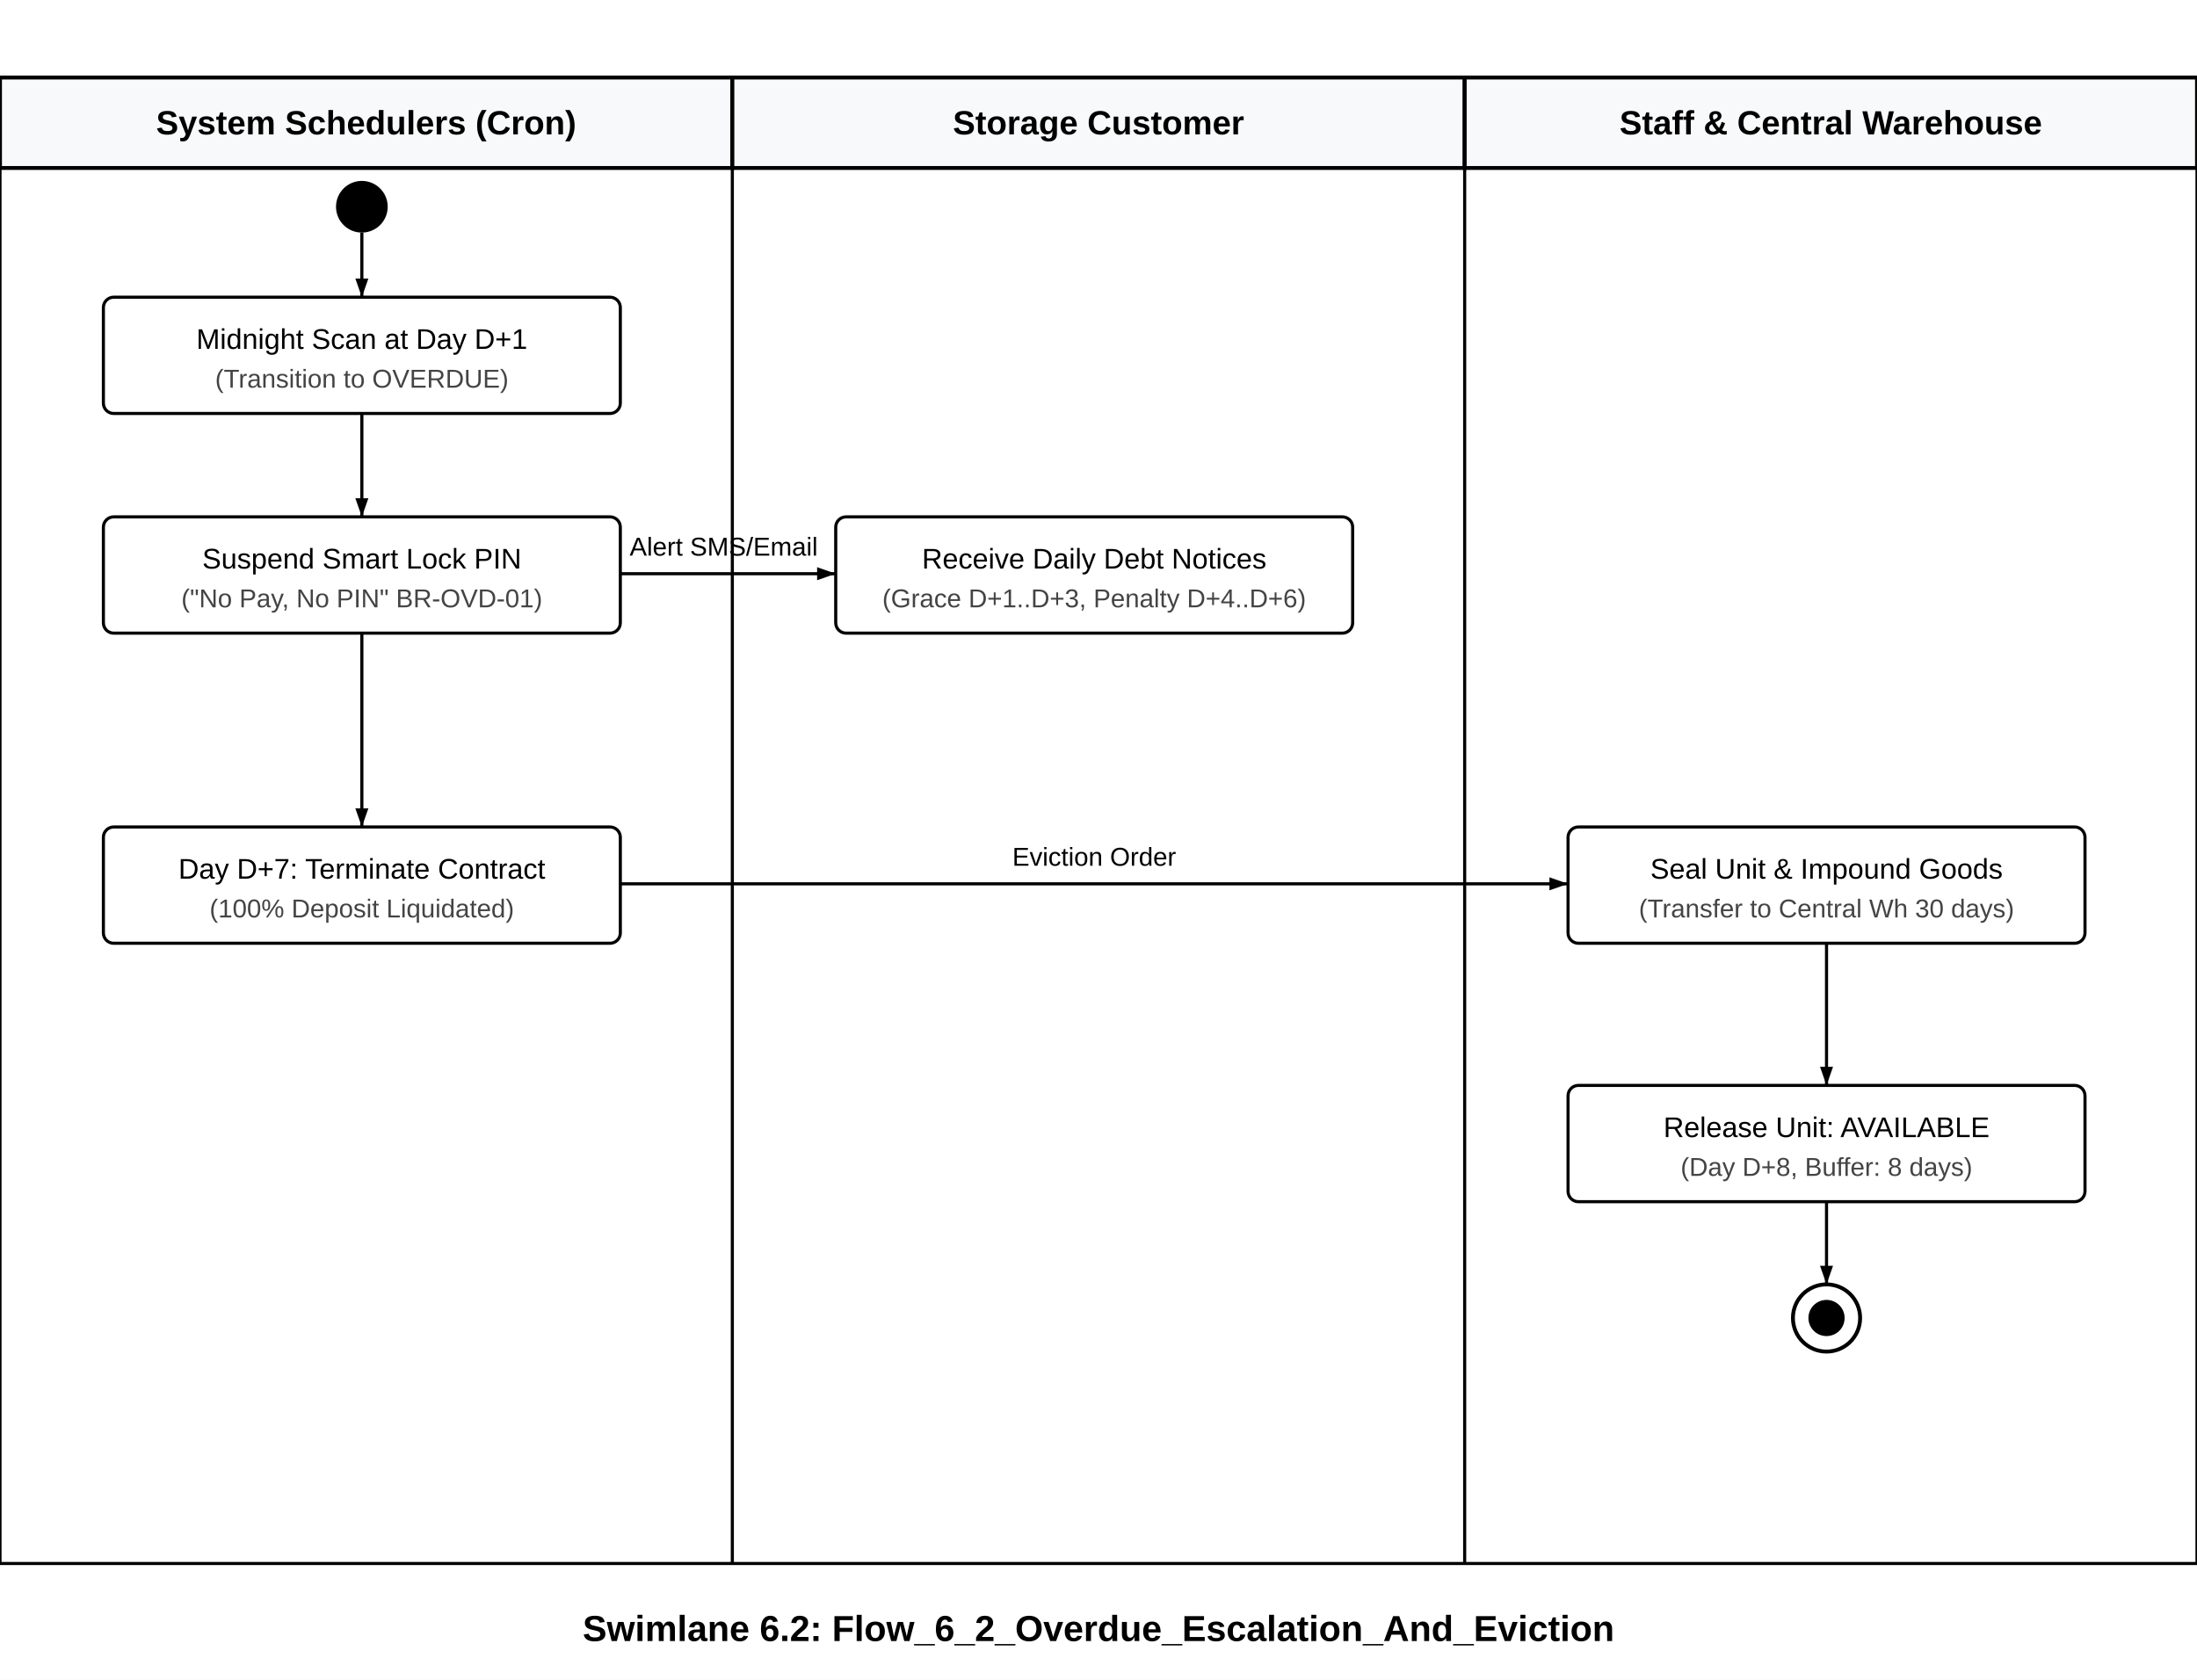
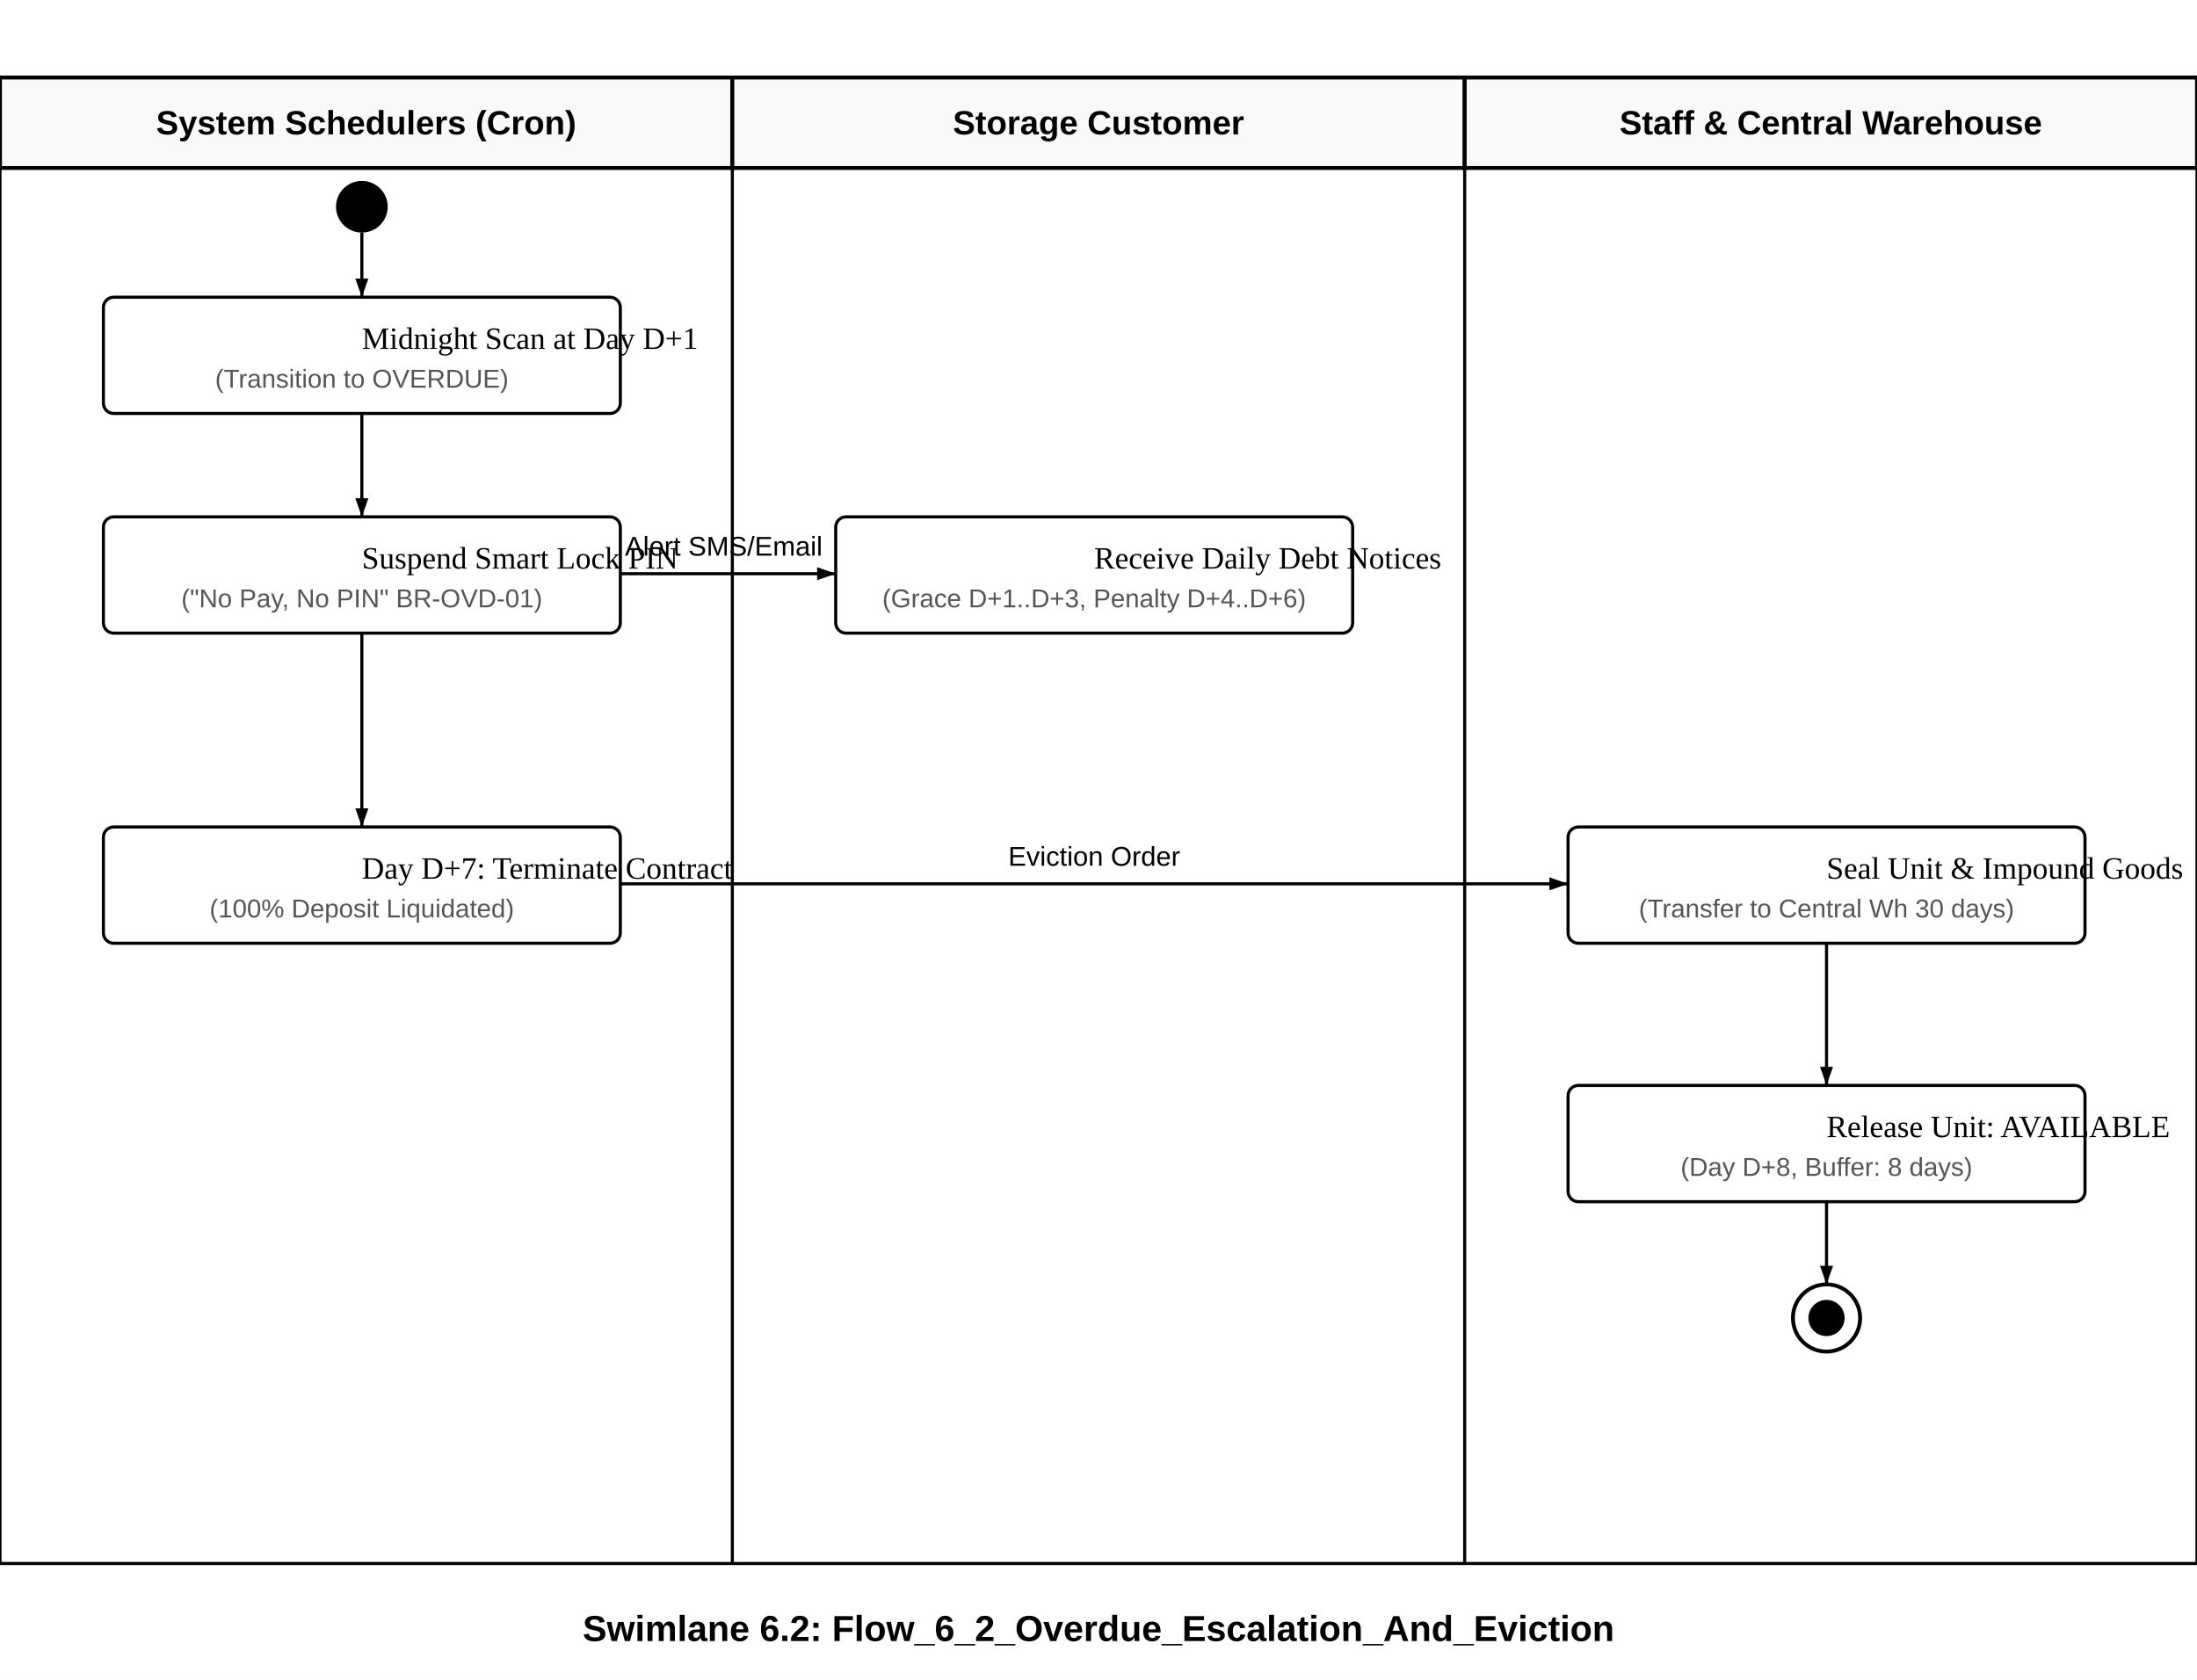
<svg xmlns="http://www.w3.org/2000/svg" viewBox="0 0 850 650" width="850" height="650">
  <style>
    .lane-title { font-family: Arial, sans-serif; font-size: 13px; font-weight: bold; text-anchor: middle; fill: #000000; }
-     .act-text { font-family: Arial, sans-serif; font-size: 11px; text-anchor: middle; fill: #000000; }
-     .act-desc { font-family: Arial, sans-serif; font-size: 10px; text-anchor: middle; fill: #444444; }
-     .edge-label { font-family: Arial, sans-serif; font-size: 10px; fill: #000000; text-anchor: middle; }
-     .edge-label-start { font-family: Arial, sans-serif; font-size: 10px; fill: #000000; text-anchor: start; }
+     .act-title { font-family: Arial, sans-serif; font-size: 12px; font-weight: bold; text-anchor: middle; fill: #000000; }
+     .act-desc { font-family: Arial, sans-serif; font-size: 10px; text-anchor: middle; fill: #555555; }
+     .edge-label { font-family: Arial, sans-serif; font-size: 10.5px; fill: #000000; text-anchor: middle; }
    .caption { font-family: Arial, sans-serif; font-size: 14px; font-weight: bold; text-anchor: middle; fill: #000000; }
  </style>
  <defs>
    <marker id="arrow" viewBox="0 0 10 10" refX="10" refY="5" markerWidth="6" markerHeight="6" orient="auto-start-reverse">
      <path d="M 0 1.5 L 10 5 L 0 8.5 z" fill="#000000" />
    </marker>
  </defs>
  <rect width="850" height="650" fill="#ffffff" />
  <rect x="0" y="30" width="283.333" height="35" stroke="#000000" stroke-width="1.5" fill="#f8f9fa" />
  <text x="141.667" y="52" class="lane-title">System Schedulers (Cron)</text>
  <rect x="283.333" y="30" width="283.333" height="35" stroke="#000000" stroke-width="1.5" fill="#f8f9fa" />
  <text x="425" y="52" class="lane-title">Storage Customer</text>
  <rect x="566.667" y="30" width="283.333" height="35" stroke="#000000" stroke-width="1.5" fill="#f8f9fa" />
  <text x="708.333" y="52" class="lane-title">Staff &amp; Central Warehouse</text>
  <line x1="0" y1="30" x2="0" y2="605" stroke="#000000" stroke-width="1.2" />
  <line x1="283.333" y1="30" x2="283.333" y2="605" stroke="#000000" stroke-width="1.2" />
  <line x1="566.667" y1="30" x2="566.667" y2="605" stroke="#000000" stroke-width="1.2" />
  <line x1="850" y1="30" x2="850" y2="605" stroke="#000000" stroke-width="1.2" />
  <line x1="0" y1="605" x2="850" y2="605" stroke="#000000" stroke-width="1.2" />
  <circle cx="140" cy="80" r="10" fill="#000000" />
  <path d="M 140 90 L 140 115" stroke="#000000" stroke-width="1.2" fill="none" marker-end="url(#arrow)" />
  <rect x="40" y="115" width="200" height="45" rx="4" ry="4" stroke="#000000" stroke-width="1.2" fill="#ffffff" />
  <text x="140" y="135" class="act-text">Midnight Scan at Day D+1</text>
  <text x="140" y="150" class="act-desc">(Transition to OVERDUE)</text>
  <path d="M 140 160 L 140 200" stroke="#000000" stroke-width="1.2" fill="none" marker-end="url(#arrow)" />
  <rect x="40" y="200" width="200" height="45" rx="4" ry="4" stroke="#000000" stroke-width="1.2" fill="#ffffff" />
  <text x="140" y="220" class="act-text">Suspend Smart Lock PIN</text>
  <text x="140" y="235" class="act-desc">("No Pay, No PIN" BR-OVD-01)</text>
  <path d="M 240 222 L 323.333 222" stroke="#000000" stroke-width="1.2" fill="none" marker-end="url(#arrow)" />
  <text x="280" y="215" class="edge-label">Alert SMS/Email</text>
  <rect x="323.333" y="200" width="200" height="45" rx="4" ry="4" stroke="#000000" stroke-width="1.2" fill="#ffffff" />
  <text x="423.333" y="220" class="act-text">Receive Daily Debt Notices</text>
  <text x="423.333" y="235" class="act-desc">(Grace D+1..D+3, Penalty D+4..D+6)</text>
  <path d="M 140 245 L 140 320" stroke="#000000" stroke-width="1.2" fill="none" marker-end="url(#arrow)" />
  <rect x="40" y="320" width="200" height="45" rx="4" ry="4" stroke="#000000" stroke-width="1.2" fill="#ffffff" />
  <text x="140" y="340" class="act-text">Day D+7: Terminate Contract</text>
  <text x="140" y="355" class="act-desc">(100% Deposit Liquidated)</text>
  <path d="M 240 342 L 606.667 342" stroke="#000000" stroke-width="1.2" fill="none" marker-end="url(#arrow)" />
  <text x="423.333" y="335" class="edge-label">Eviction Order</text>
  <rect x="606.667" y="320" width="200" height="45" rx="4" ry="4" stroke="#000000" stroke-width="1.2" fill="#ffffff" />
  <text x="706.667" y="340" class="act-text">Seal Unit &amp; Impound Goods</text>
  <text x="706.667" y="355" class="act-desc">(Transfer to Central Wh 30 days)</text>
  <path d="M 706.667 365 L 706.667 420" stroke="#000000" stroke-width="1.2" fill="none" marker-end="url(#arrow)" />
  <rect x="606.667" y="420" width="200" height="45" rx="4" ry="4" stroke="#000000" stroke-width="1.2" fill="#ffffff" />
  <text x="706.667" y="440" class="act-text">Release Unit: AVAILABLE</text>
  <text x="706.667" y="455" class="act-desc">(Day D+8, Buffer: 8 days)</text>
  <circle cx="706.667" cy="510" r="13" stroke="#000000" stroke-width="1.5" fill="#ffffff" />
  <circle cx="706.667" cy="510" r="7" fill="#000000" />
  <path d="M 706.667 465 L 706.667 497" stroke="#000000" stroke-width="1.2" fill="none" marker-end="url(#arrow)" />
  <text x="425" y="635" class="caption">Swimlane 6.2: Flow_6_2_Overdue_Escalation_And_Eviction</text>
</svg>
